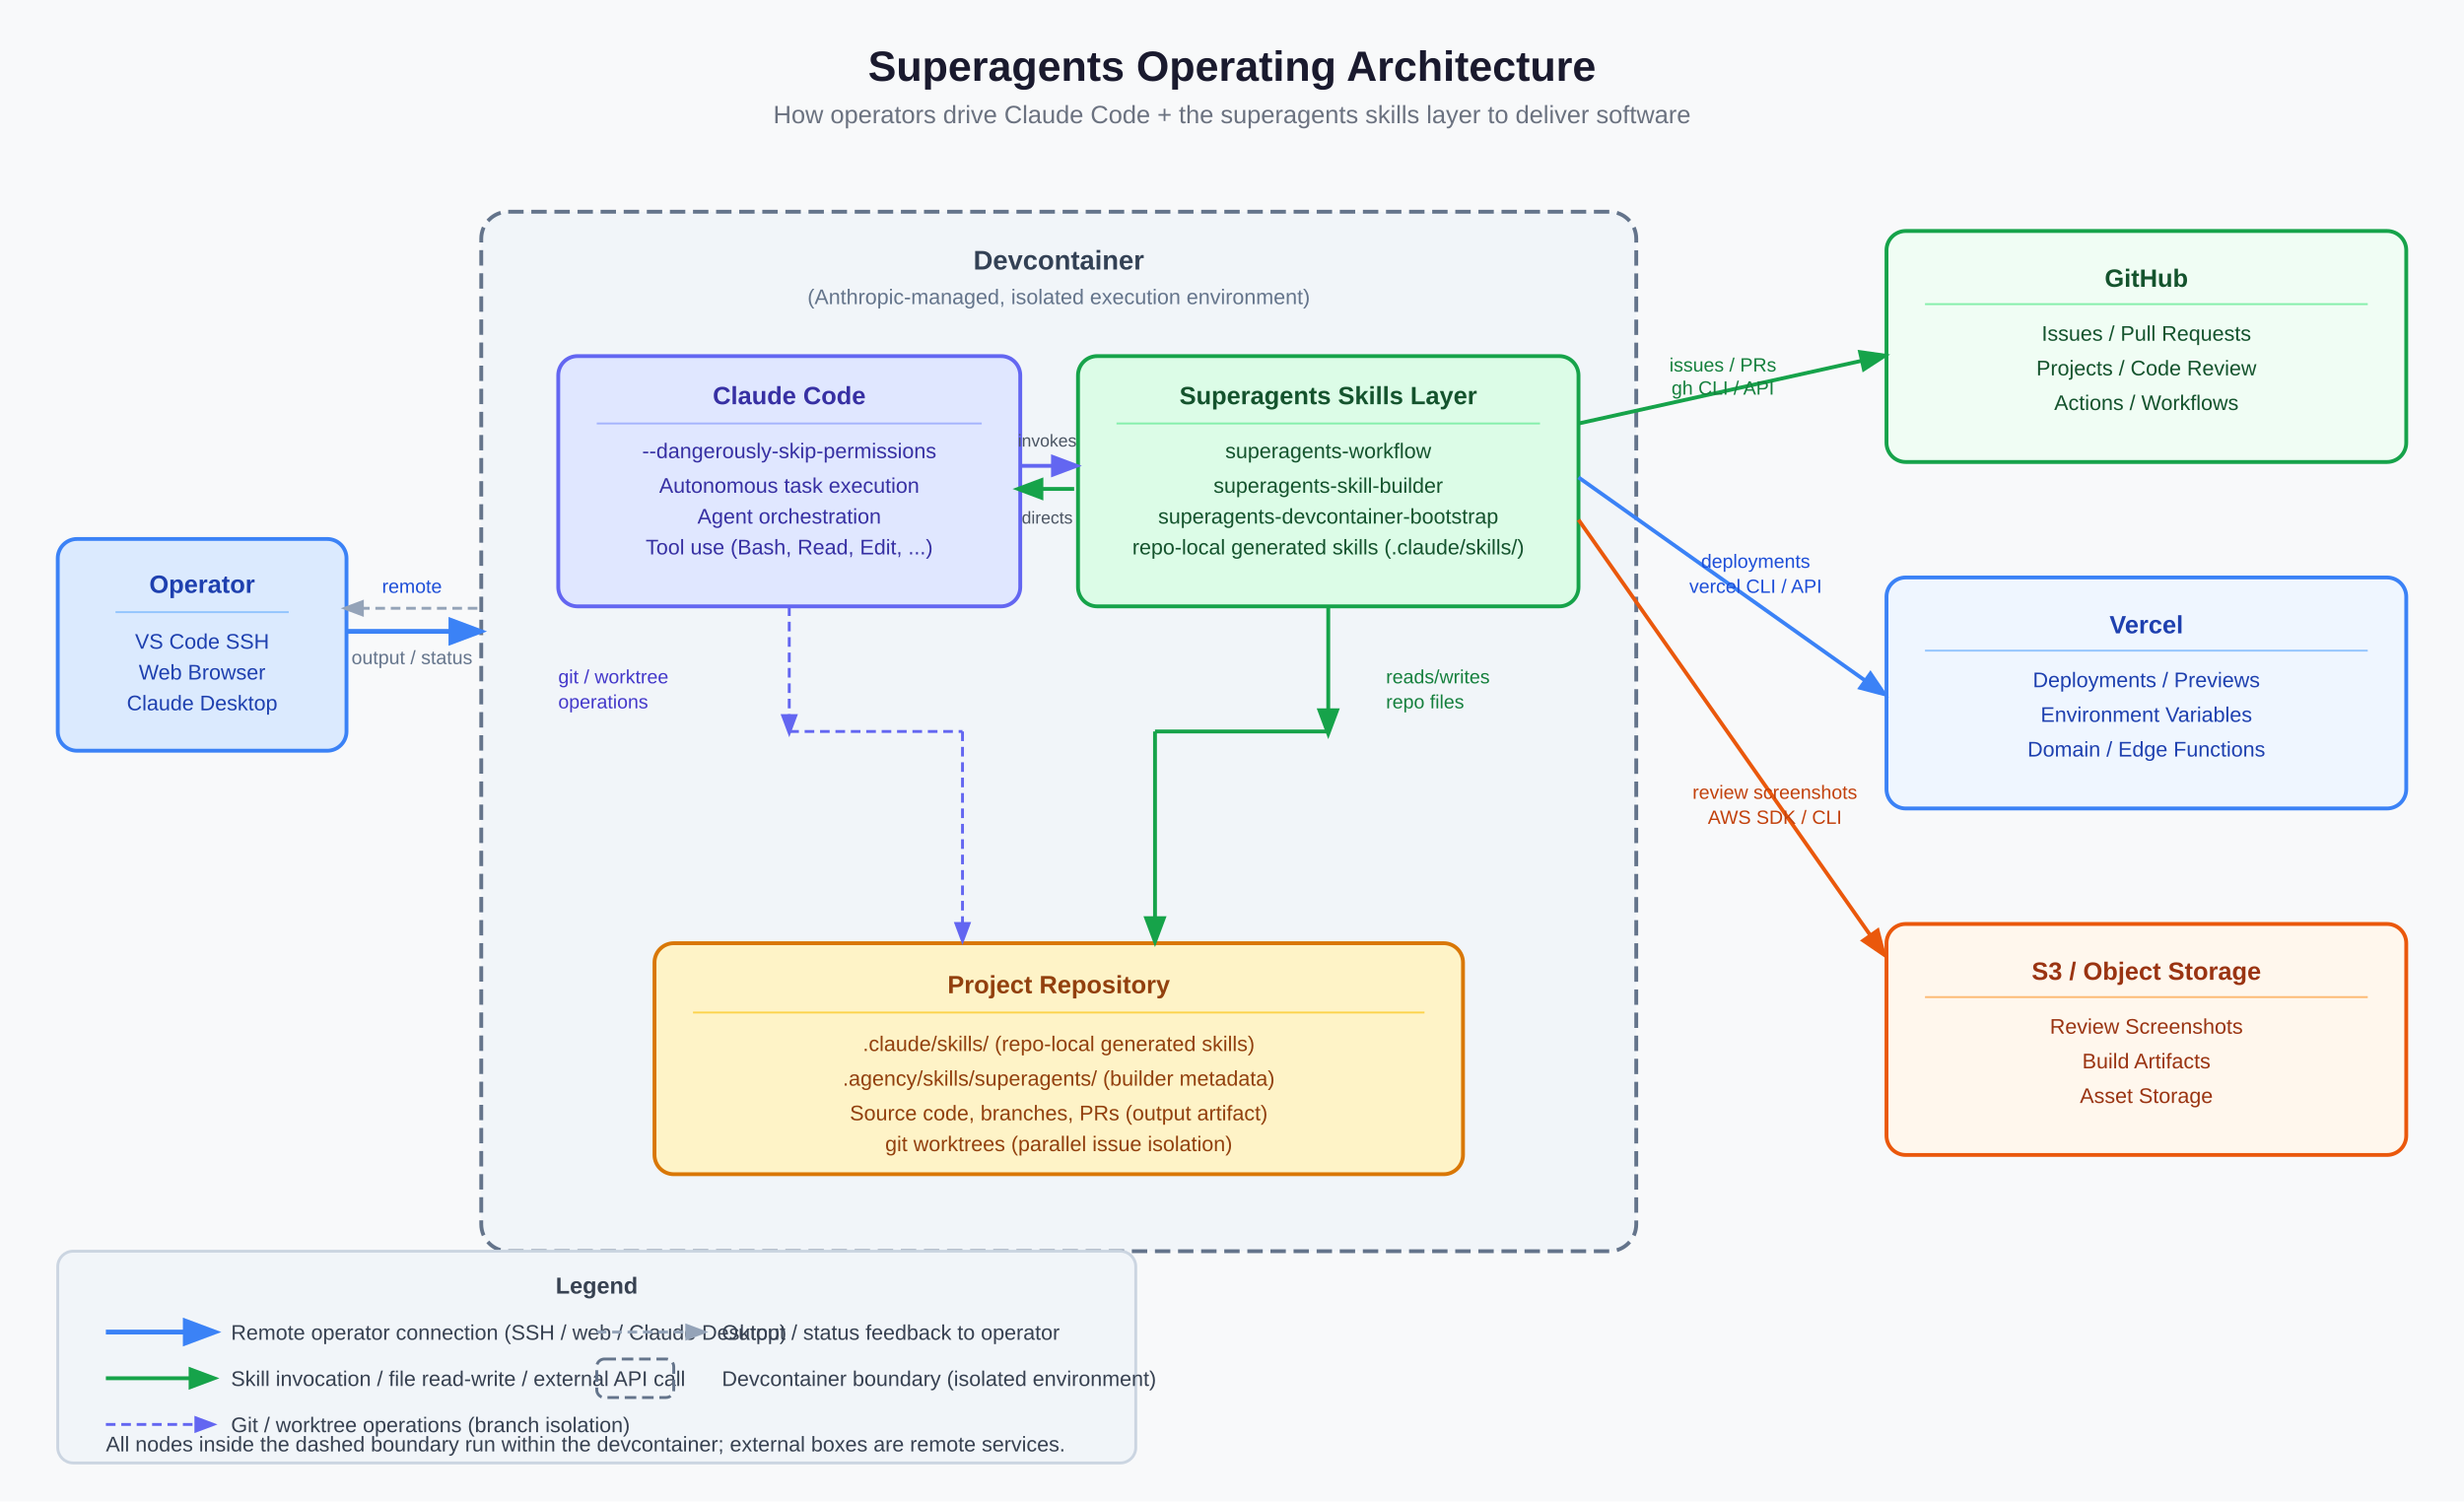
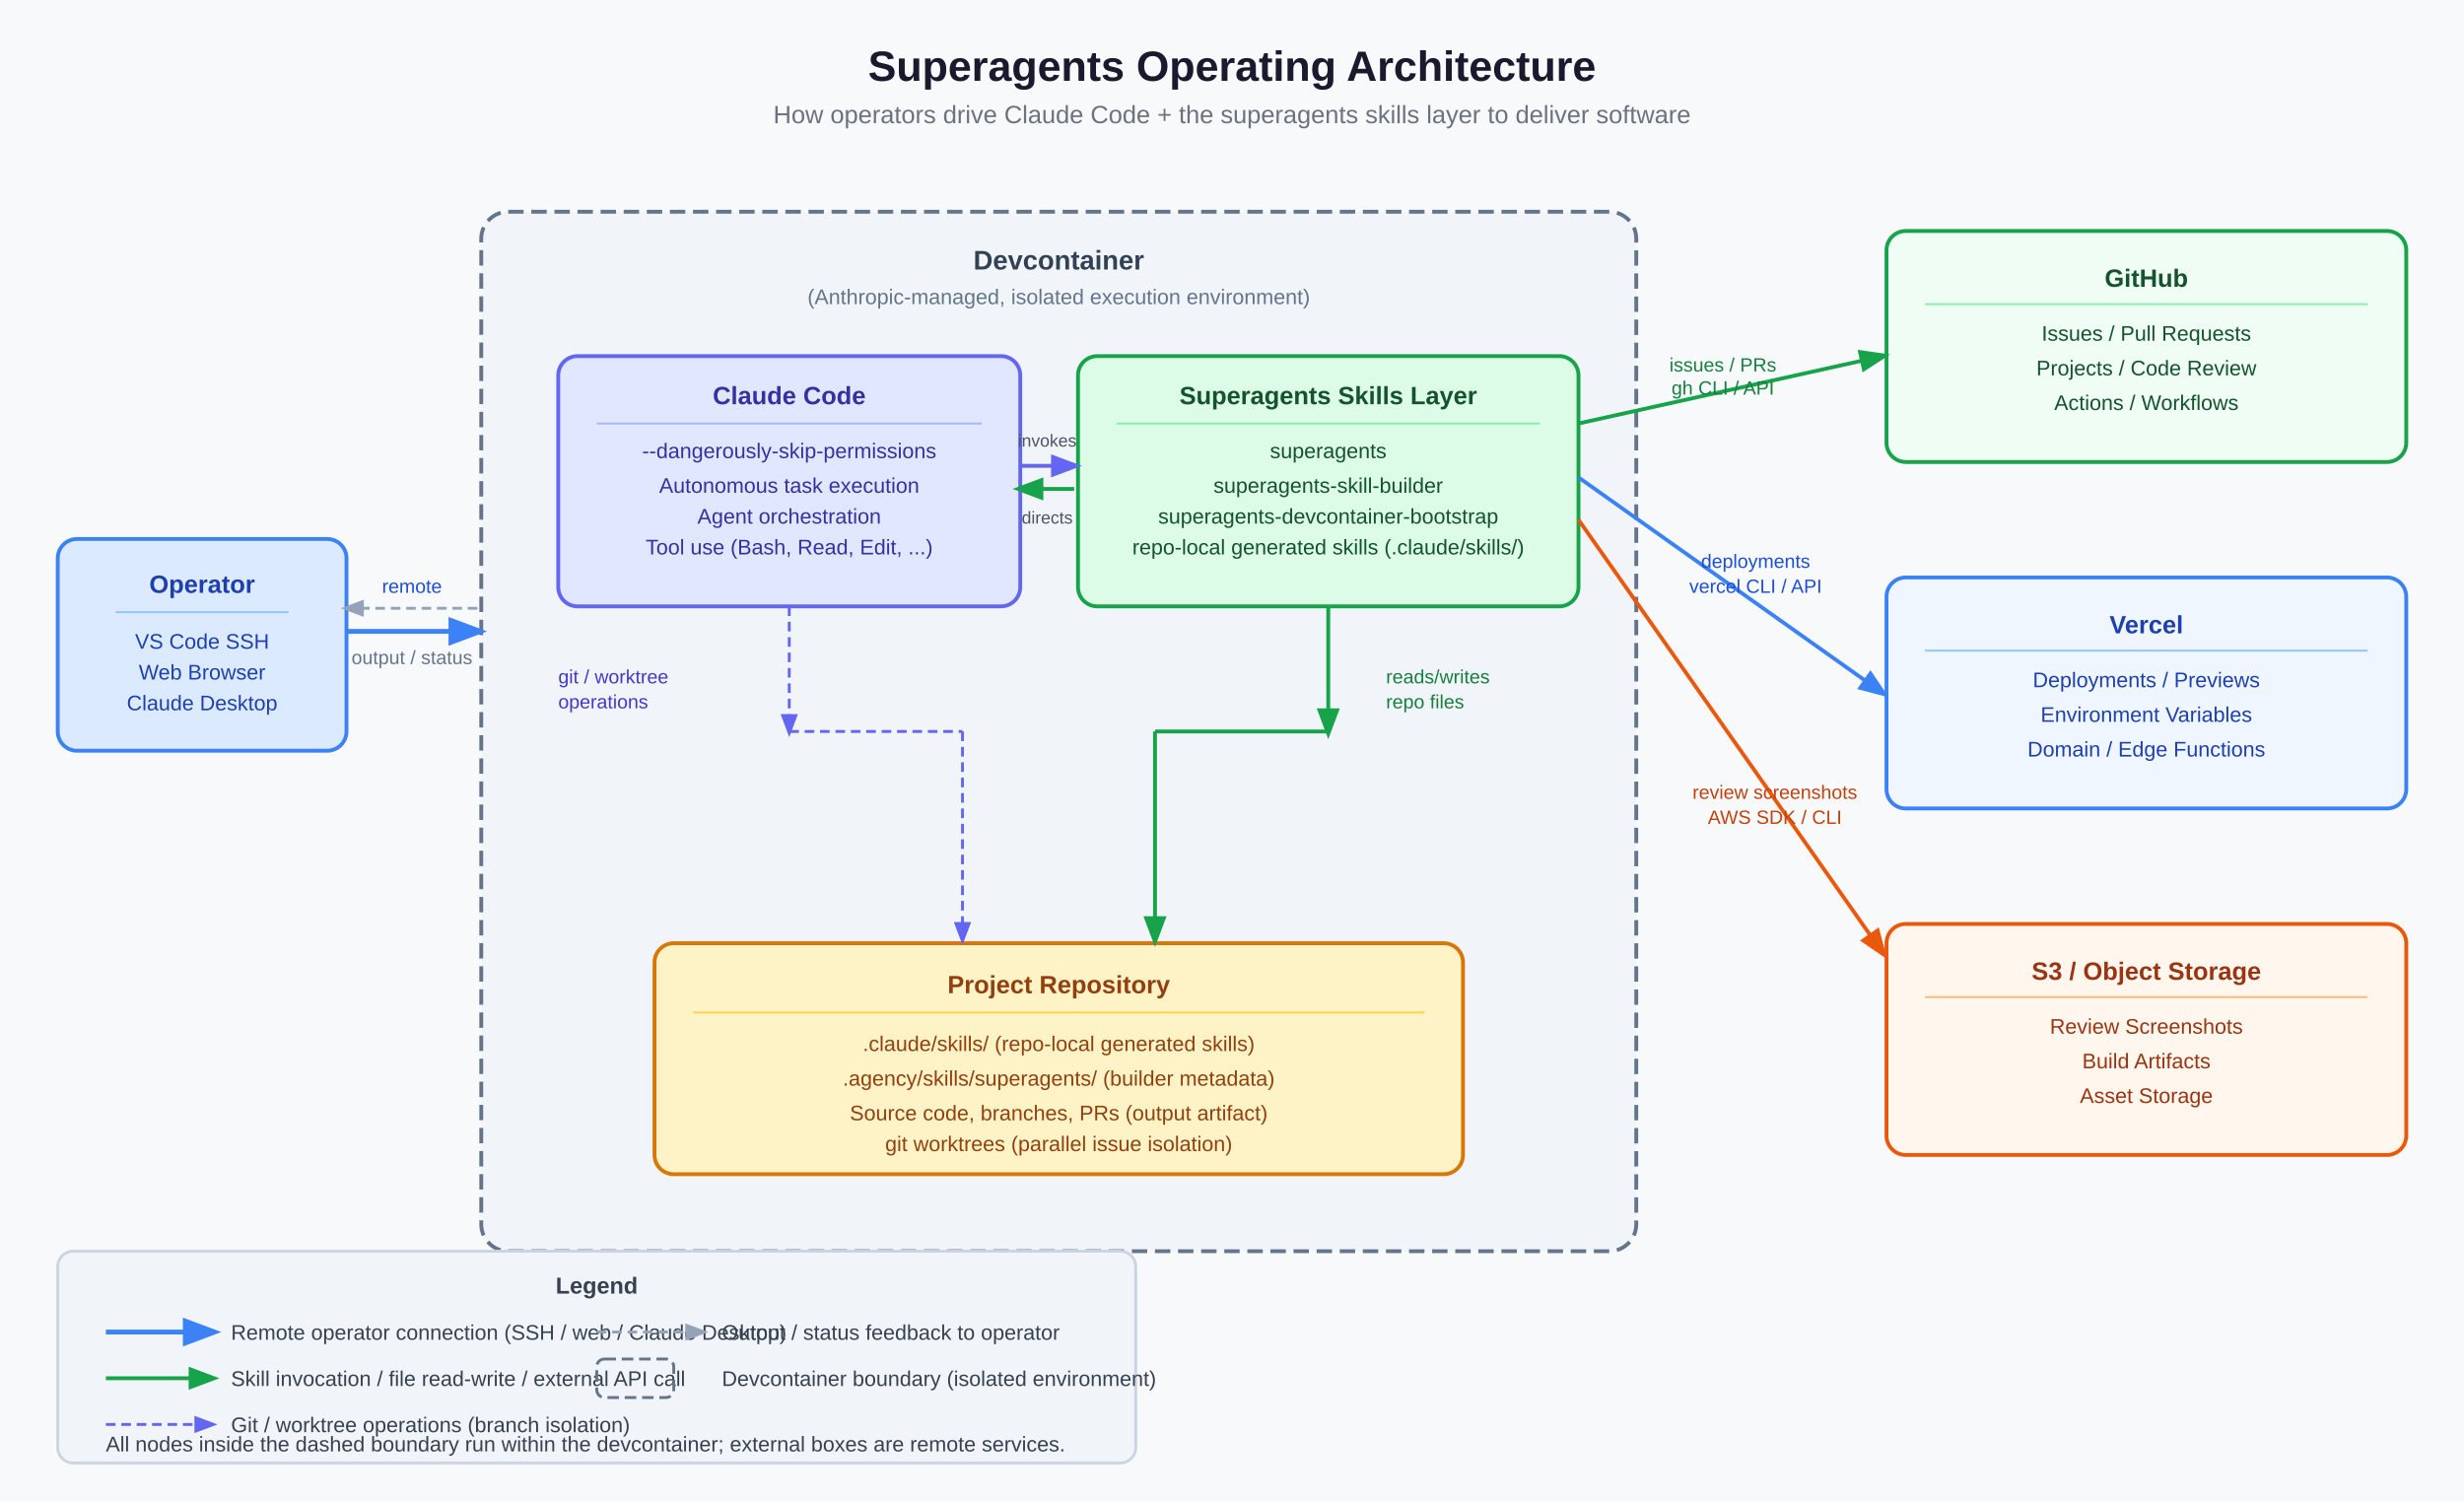
<svg xmlns="http://www.w3.org/2000/svg" viewBox="0 0 1280 780" width="1280" height="780" font-family="'Segoe UI', Arial, Helvetica, sans-serif">
  <rect width="1280" height="780" fill="#f8f9fa" rx="0" />
  <text x="640" y="42" text-anchor="middle" font-size="22" font-weight="bold" fill="#1a1a2e">Superagents Operating Architecture</text>
  <text x="640" y="64" text-anchor="middle" font-size="13" fill="#6b7280">How operators drive Claude Code + the superagents skills layer to deliver software</text>
  <g id="operator">
    <rect x="30" y="280" width="150" height="110" rx="10" fill="#dbeafe" stroke="#3b82f6" stroke-width="2" />
    <text x="105" y="308" text-anchor="middle" font-size="13" font-weight="bold" fill="#1e40af">Operator</text>
    <line x1="60" y1="318" x2="150" y2="318" stroke="#93c5fd" stroke-width="1" />
    <text x="105" y="337" text-anchor="middle" font-size="11" fill="#1e40af">VS Code SSH</text>
    <text x="105" y="353" text-anchor="middle" font-size="11" fill="#1e40af">Web Browser</text>
    <text x="105" y="369" text-anchor="middle" font-size="11" fill="#1e40af">Claude Desktop</text>
  </g>
  <g id="devcontainer">
    <rect x="250" y="110" width="600" height="540" rx="14" fill="#f1f5f9" stroke="#64748b" stroke-width="2" stroke-dasharray="8 4" />
    <text x="550" y="140" text-anchor="middle" font-size="14" font-weight="bold" fill="#334155">Devcontainer</text>
    <text x="550" y="158" text-anchor="middle" font-size="11" fill="#64748b">(Anthropic-managed, isolated execution environment)</text>
    <rect x="290" y="185" width="240" height="130" rx="10" fill="#e0e7ff" stroke="#6366f1" stroke-width="2" />
    <text x="410" y="210" text-anchor="middle" font-size="13" font-weight="bold" fill="#3730a3">Claude Code</text>
    <line x1="310" y1="220" x2="510" y2="220" stroke="#a5b4fc" stroke-width="1" />
    <text x="410" y="238" text-anchor="middle" font-size="11" fill="#3730a3">--dangerously-skip-permissions</text>
    <text x="410" y="256" text-anchor="middle" font-size="11" fill="#3730a3">Autonomous task execution</text>
    <text x="410" y="272" text-anchor="middle" font-size="11" fill="#3730a3">Agent orchestration</text>
    <text x="410" y="288" text-anchor="middle" font-size="11" fill="#3730a3">Tool use (Bash, Read, Edit, ...)</text>
    <rect x="560" y="185" width="260" height="130" rx="10" fill="#dcfce7" stroke="#16a34a" stroke-width="2" />
    <text x="690" y="210" text-anchor="middle" font-size="13" font-weight="bold" fill="#14532d">Superagents Skills Layer</text>
    <line x1="580" y1="220" x2="800" y2="220" stroke="#86efac" stroke-width="1" />
-     <text x="690" y="238" text-anchor="middle" font-size="11" fill="#14532d">superagents-workflow</text>
+     <text x="690" y="238" text-anchor="middle" font-size="11" fill="#14532d">superagents</text>
    <text x="690" y="256" text-anchor="middle" font-size="11" fill="#14532d">superagents-skill-builder</text>
    <text x="690" y="272" text-anchor="middle" font-size="11" fill="#14532d">superagents-devcontainer-bootstrap</text>
    <text x="690" y="288" text-anchor="middle" font-size="11" fill="#14532d">repo-local generated skills (.claude/skills/)</text>
    <line x1="530" y1="242" x2="558" y2="242" stroke="#6366f1" stroke-width="2" marker-end="url(#arrowIndigo)" />
    <line x1="558" y1="254" x2="530" y2="254" stroke="#16a34a" stroke-width="2" marker-end="url(#arrowGreen)" />
    <text x="544" y="232" text-anchor="middle" font-size="9" fill="#4b5563">invokes</text>
    <text x="544" y="272" text-anchor="middle" font-size="9" fill="#4b5563">directs</text>
    <rect x="340" y="490" width="420" height="120" rx="10" fill="#fef3c7" stroke="#d97706" stroke-width="2" />
    <text x="550" y="516" text-anchor="middle" font-size="13" font-weight="bold" fill="#92400e">Project Repository</text>
    <line x1="360" y1="526" x2="740" y2="526" stroke="#fcd34d" stroke-width="1" />
    <text x="550" y="546" text-anchor="middle" font-size="11" fill="#92400e">.claude/skills/  (repo-local generated skills)</text>
    <text x="550" y="564" text-anchor="middle" font-size="11" fill="#92400e">.agency/skills/superagents/  (builder metadata)</text>
    <text x="550" y="582" text-anchor="middle" font-size="11" fill="#92400e">Source code, branches, PRs  (output artifact)</text>
    <text x="550" y="598" text-anchor="middle" font-size="11" fill="#92400e">git worktrees  (parallel issue isolation)</text>
    <line x1="690" y1="315" x2="690" y2="380" stroke="#16a34a" stroke-width="2" marker-end="url(#arrowGreen)" />
    <line x1="690" y1="380" x2="600" y2="380" stroke="#16a34a" stroke-width="2" />
    <line x1="600" y1="380" x2="600" y2="488" stroke="#16a34a" stroke-width="2" marker-end="url(#arrowGreen)" />
    <text x="720" y="355" text-anchor="start" font-size="10" fill="#15803d">reads/writes</text>
    <text x="720" y="368" text-anchor="start" font-size="10" fill="#15803d">repo files</text>
    <line x1="410" y1="315" x2="410" y2="380" stroke="#6366f1" stroke-width="1.5" stroke-dasharray="5 3" marker-end="url(#arrowIndigoDash)" />
    <line x1="410" y1="380" x2="500" y2="380" stroke="#6366f1" stroke-width="1.5" stroke-dasharray="5 3" />
    <line x1="500" y1="380" x2="500" y2="488" stroke="#6366f1" stroke-width="1.5" stroke-dasharray="5 3" marker-end="url(#arrowIndigoDash)" />
    <text x="290" y="355" text-anchor="start" font-size="10" fill="#4338ca">git / worktree</text>
    <text x="290" y="368" text-anchor="start" font-size="10" fill="#4338ca">operations</text>
  </g>
  <g id="github">
    <rect x="980" y="120" width="270" height="120" rx="10" fill="#f0fdf4" stroke="#16a34a" stroke-width="2" />
    <text x="1115" y="149" text-anchor="middle" font-size="13" font-weight="bold" fill="#14532d">GitHub</text>
    <line x1="1000" y1="158" x2="1230" y2="158" stroke="#86efac" stroke-width="1" />
    <text x="1115" y="177" text-anchor="middle" font-size="11" fill="#14532d">Issues  /  Pull Requests</text>
    <text x="1115" y="195" text-anchor="middle" font-size="11" fill="#14532d">Projects  /  Code Review</text>
    <text x="1115" y="213" text-anchor="middle" font-size="11" fill="#14532d">Actions  /  Workflows</text>
  </g>
  <g id="vercel">
    <rect x="980" y="300" width="270" height="120" rx="10" fill="#eff6ff" stroke="#3b82f6" stroke-width="2" />
    <text x="1115" y="329" text-anchor="middle" font-size="13" font-weight="bold" fill="#1e40af">Vercel</text>
    <line x1="1000" y1="338" x2="1230" y2="338" stroke="#93c5fd" stroke-width="1" />
    <text x="1115" y="357" text-anchor="middle" font-size="11" fill="#1e40af">Deployments  /  Previews</text>
    <text x="1115" y="375" text-anchor="middle" font-size="11" fill="#1e40af">Environment Variables</text>
    <text x="1115" y="393" text-anchor="middle" font-size="11" fill="#1e40af">Domain  /  Edge Functions</text>
  </g>
  <g id="s3">
    <rect x="980" y="480" width="270" height="120" rx="10" fill="#fff7ed" stroke="#ea580c" stroke-width="2" />
    <text x="1115" y="509" text-anchor="middle" font-size="13" font-weight="bold" fill="#9a3412">S3 / Object Storage</text>
    <line x1="1000" y1="518" x2="1230" y2="518" stroke="#fdba74" stroke-width="1" />
    <text x="1115" y="537" text-anchor="middle" font-size="11" fill="#9a3412">Review Screenshots</text>
    <text x="1115" y="555" text-anchor="middle" font-size="11" fill="#9a3412">Build Artifacts</text>
    <text x="1115" y="573" text-anchor="middle" font-size="11" fill="#9a3412">Asset Storage</text>
  </g>
  <line x1="180" y1="328" x2="248" y2="328" stroke="#3b82f6" stroke-width="2.5" marker-end="url(#arrowBlue)" />
  <line x1="248" y1="316" x2="180" y2="316" stroke="#94a3b8" stroke-width="1.5" stroke-dasharray="5 3" marker-end="url(#arrowGray)" />
  <text x="214" y="308" text-anchor="middle" font-size="10" fill="#1d4ed8">remote</text>
  <text x="214" y="345" text-anchor="middle" font-size="10" fill="#64748b">output / status</text>
  <line x1="820" y1="220" x2="978" y2="185" stroke="#16a34a" stroke-width="2" marker-end="url(#arrowGreen2)" />
  <text x="895" y="193" text-anchor="middle" font-size="10" fill="#15803d">issues / PRs</text>
  <text x="895" y="205" text-anchor="middle" font-size="10" fill="#15803d">gh CLI / API</text>
  <line x1="820" y1="248" x2="978" y2="360" stroke="#3b82f6" stroke-width="2" marker-end="url(#arrowBlue2)" />
  <text x="912" y="295" text-anchor="middle" font-size="10" fill="#1d4ed8">deployments</text>
  <text x="912" y="308" text-anchor="middle" font-size="10" fill="#1d4ed8">vercel CLI / API</text>
  <line x1="820" y1="270" x2="978" y2="495" stroke="#ea580c" stroke-width="2" marker-end="url(#arrowOrange)" />
  <text x="922" y="415" text-anchor="middle" font-size="10" fill="#c2410c">review screenshots</text>
  <text x="922" y="428" text-anchor="middle" font-size="10" fill="#c2410c">AWS SDK / CLI</text>
  <g id="legend">
    <rect x="30" y="650" width="560" height="110" rx="8" fill="#f1f5f9" stroke="#cbd5e1" stroke-width="1.5" />
    <text x="310" y="672" text-anchor="middle" font-size="12" font-weight="bold" fill="#374151">Legend</text>
    <line x1="55" y1="692" x2="110" y2="692" stroke="#3b82f6" stroke-width="2.5" marker-end="url(#arrowBlue)" />
    <text x="120" y="696" font-size="11" fill="#374151">Remote operator connection (SSH / web / Claude Desktop)</text>
    <line x1="55" y1="716" x2="110" y2="716" stroke="#16a34a" stroke-width="2" marker-end="url(#arrowGreen)" />
    <text x="120" y="720" font-size="11" fill="#374151">Skill invocation / file read-write / external API call</text>
    <line x1="55" y1="740" x2="110" y2="740" stroke="#6366f1" stroke-width="1.5" stroke-dasharray="5 3" marker-end="url(#arrowIndigoDash)" />
    <text x="120" y="744" font-size="11" fill="#374151">Git / worktree operations (branch isolation)</text>
    <line x1="310" y1="692" x2="365" y2="692" stroke="#94a3b8" stroke-width="1.5" stroke-dasharray="5 3" marker-end="url(#arrowGray)" />
    <text x="375" y="696" font-size="11" fill="#374151">Output / status feedback to operator</text>
    <rect x="310" y="706" width="40" height="20" rx="4" fill="none" stroke="#64748b" stroke-width="1.5" stroke-dasharray="6 3" />
    <text x="375" y="720" font-size="11" fill="#374151">Devcontainer boundary (isolated environment)</text>
    <text x="55" y="754" font-size="11" fill="#374151">All nodes inside the dashed boundary run within the devcontainer; external boxes are remote services.</text>
  </g>
  <defs>
    <marker id="arrowBlue" markerWidth="8" markerHeight="8" refX="6" refY="3" orient="auto">
      <path d="M0,0 L0,6 L8,3 z" fill="#3b82f6" />
    </marker>
    <marker id="arrowBlue2" markerWidth="8" markerHeight="8" refX="6" refY="3" orient="auto">
      <path d="M0,0 L0,6 L8,3 z" fill="#3b82f6" />
    </marker>
    <marker id="arrowGray" markerWidth="8" markerHeight="8" refX="6" refY="3" orient="auto">
      <path d="M0,0 L0,6 L8,3 z" fill="#94a3b8" />
    </marker>
    <marker id="arrowGreen" markerWidth="8" markerHeight="8" refX="6" refY="3" orient="auto">
      <path d="M0,0 L0,6 L8,3 z" fill="#16a34a" />
    </marker>
    <marker id="arrowGreen2" markerWidth="8" markerHeight="8" refX="6" refY="3" orient="auto">
      <path d="M0,0 L0,6 L8,3 z" fill="#16a34a" />
    </marker>
    <marker id="arrowIndigo" markerWidth="8" markerHeight="8" refX="6" refY="3" orient="auto">
      <path d="M0,0 L0,6 L8,3 z" fill="#6366f1" />
    </marker>
    <marker id="arrowIndigoDash" markerWidth="8" markerHeight="8" refX="6" refY="3" orient="auto">
      <path d="M0,0 L0,6 L8,3 z" fill="#6366f1" />
    </marker>
    <marker id="arrowOrange" markerWidth="8" markerHeight="8" refX="6" refY="3" orient="auto">
      <path d="M0,0 L0,6 L8,3 z" fill="#ea580c" />
    </marker>
  </defs>
</svg>
